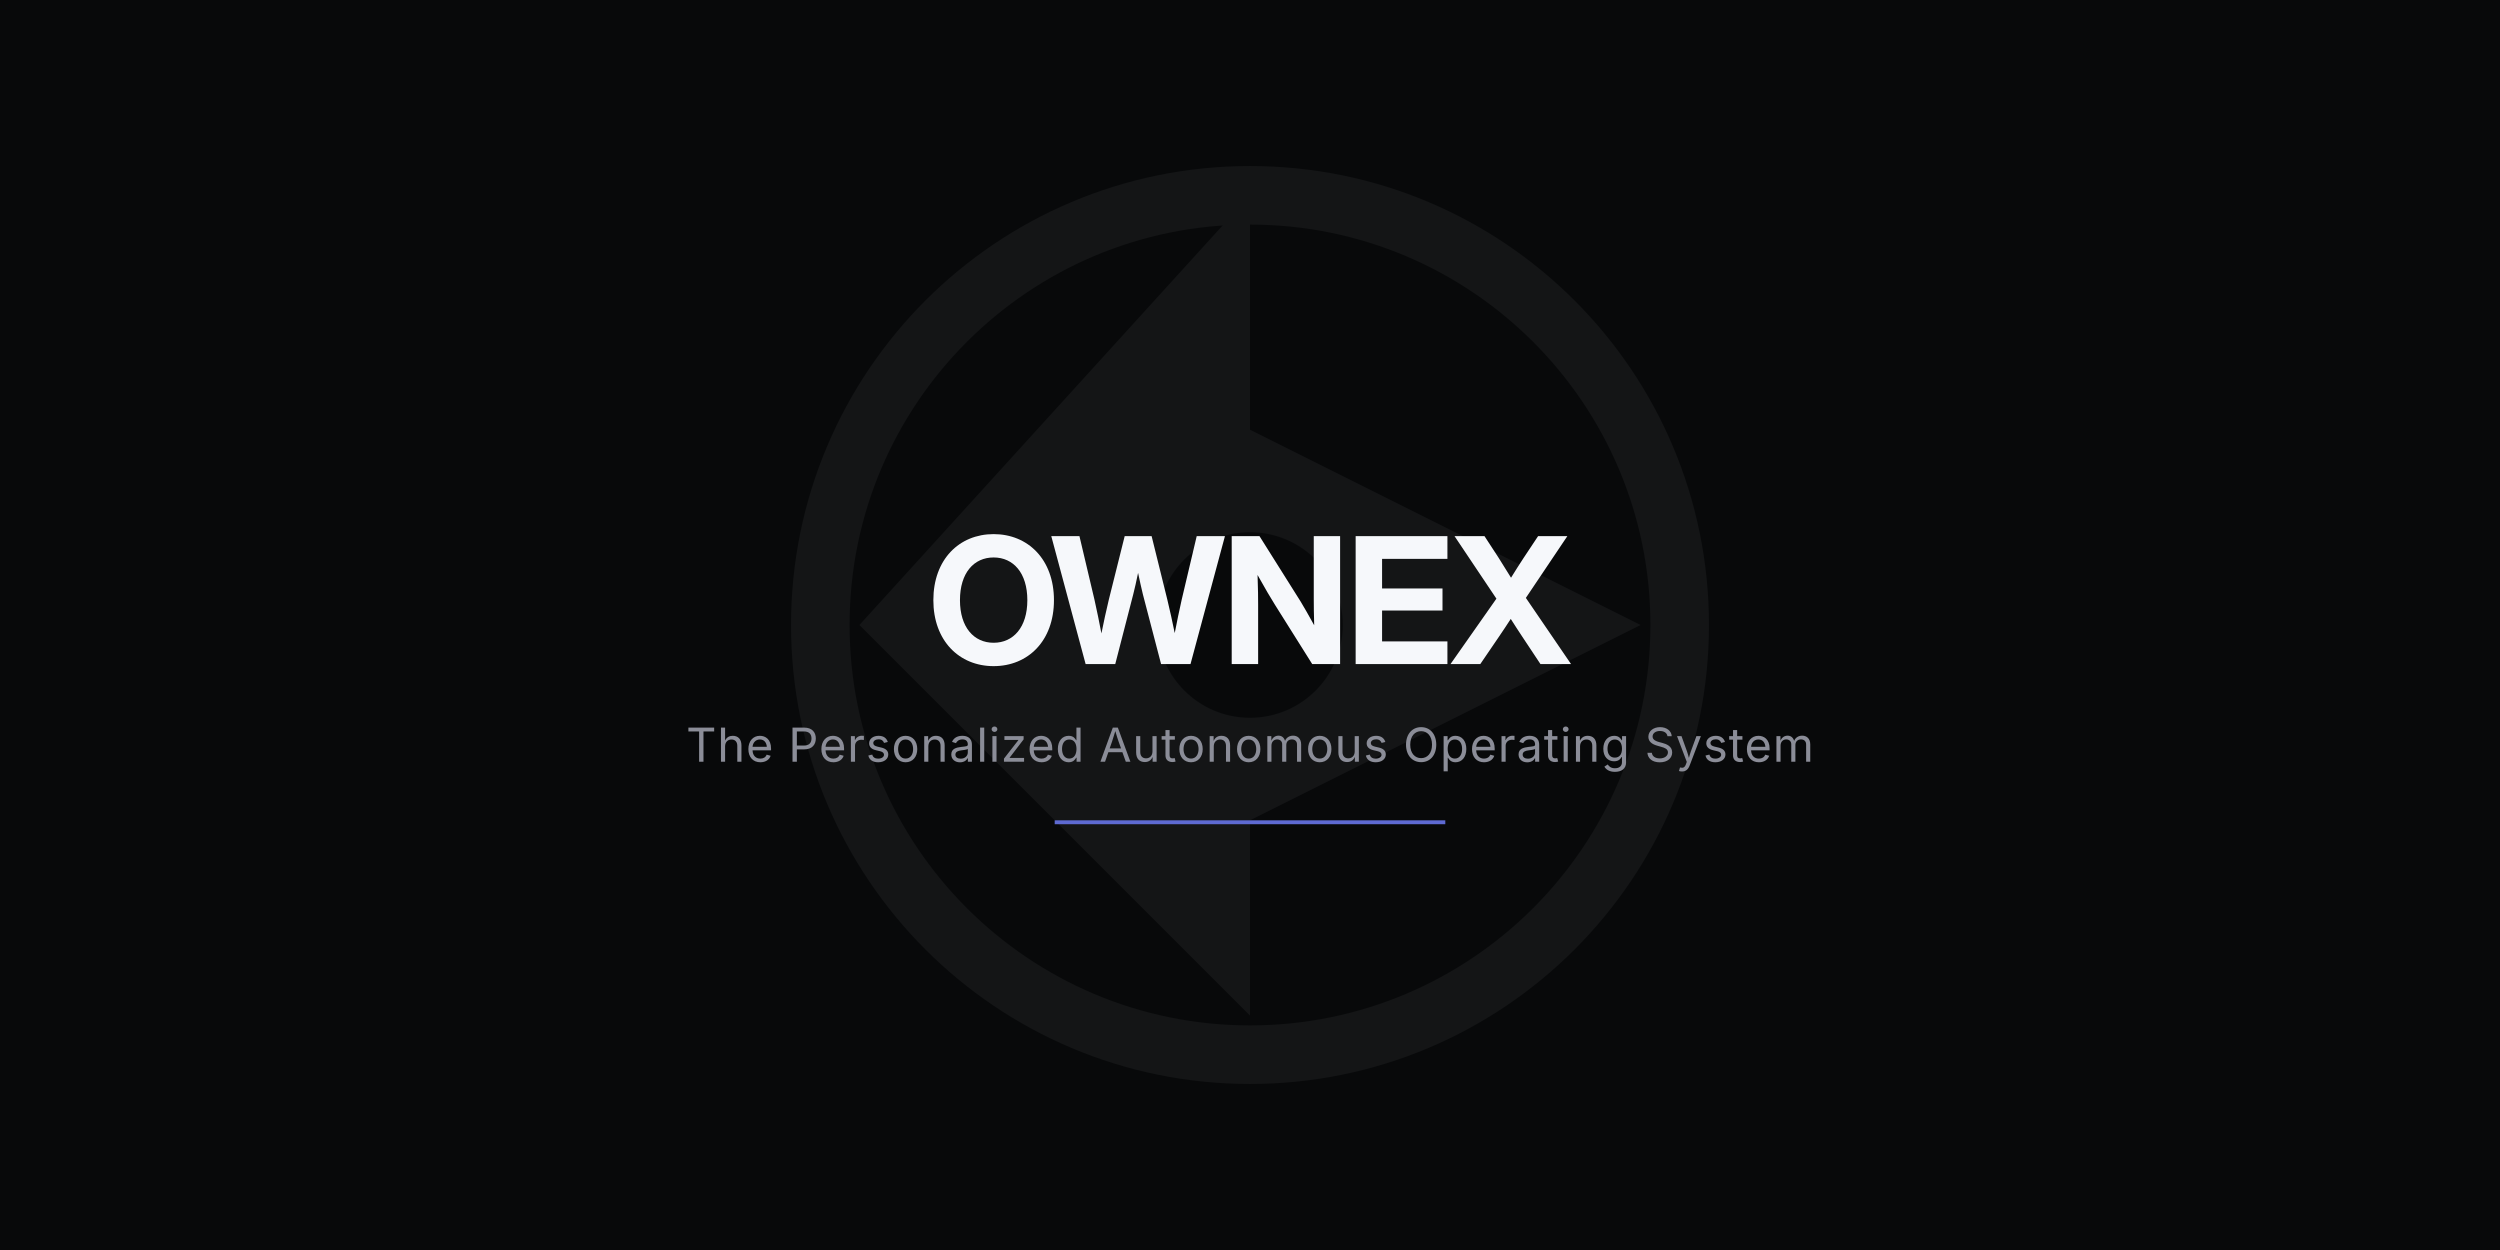
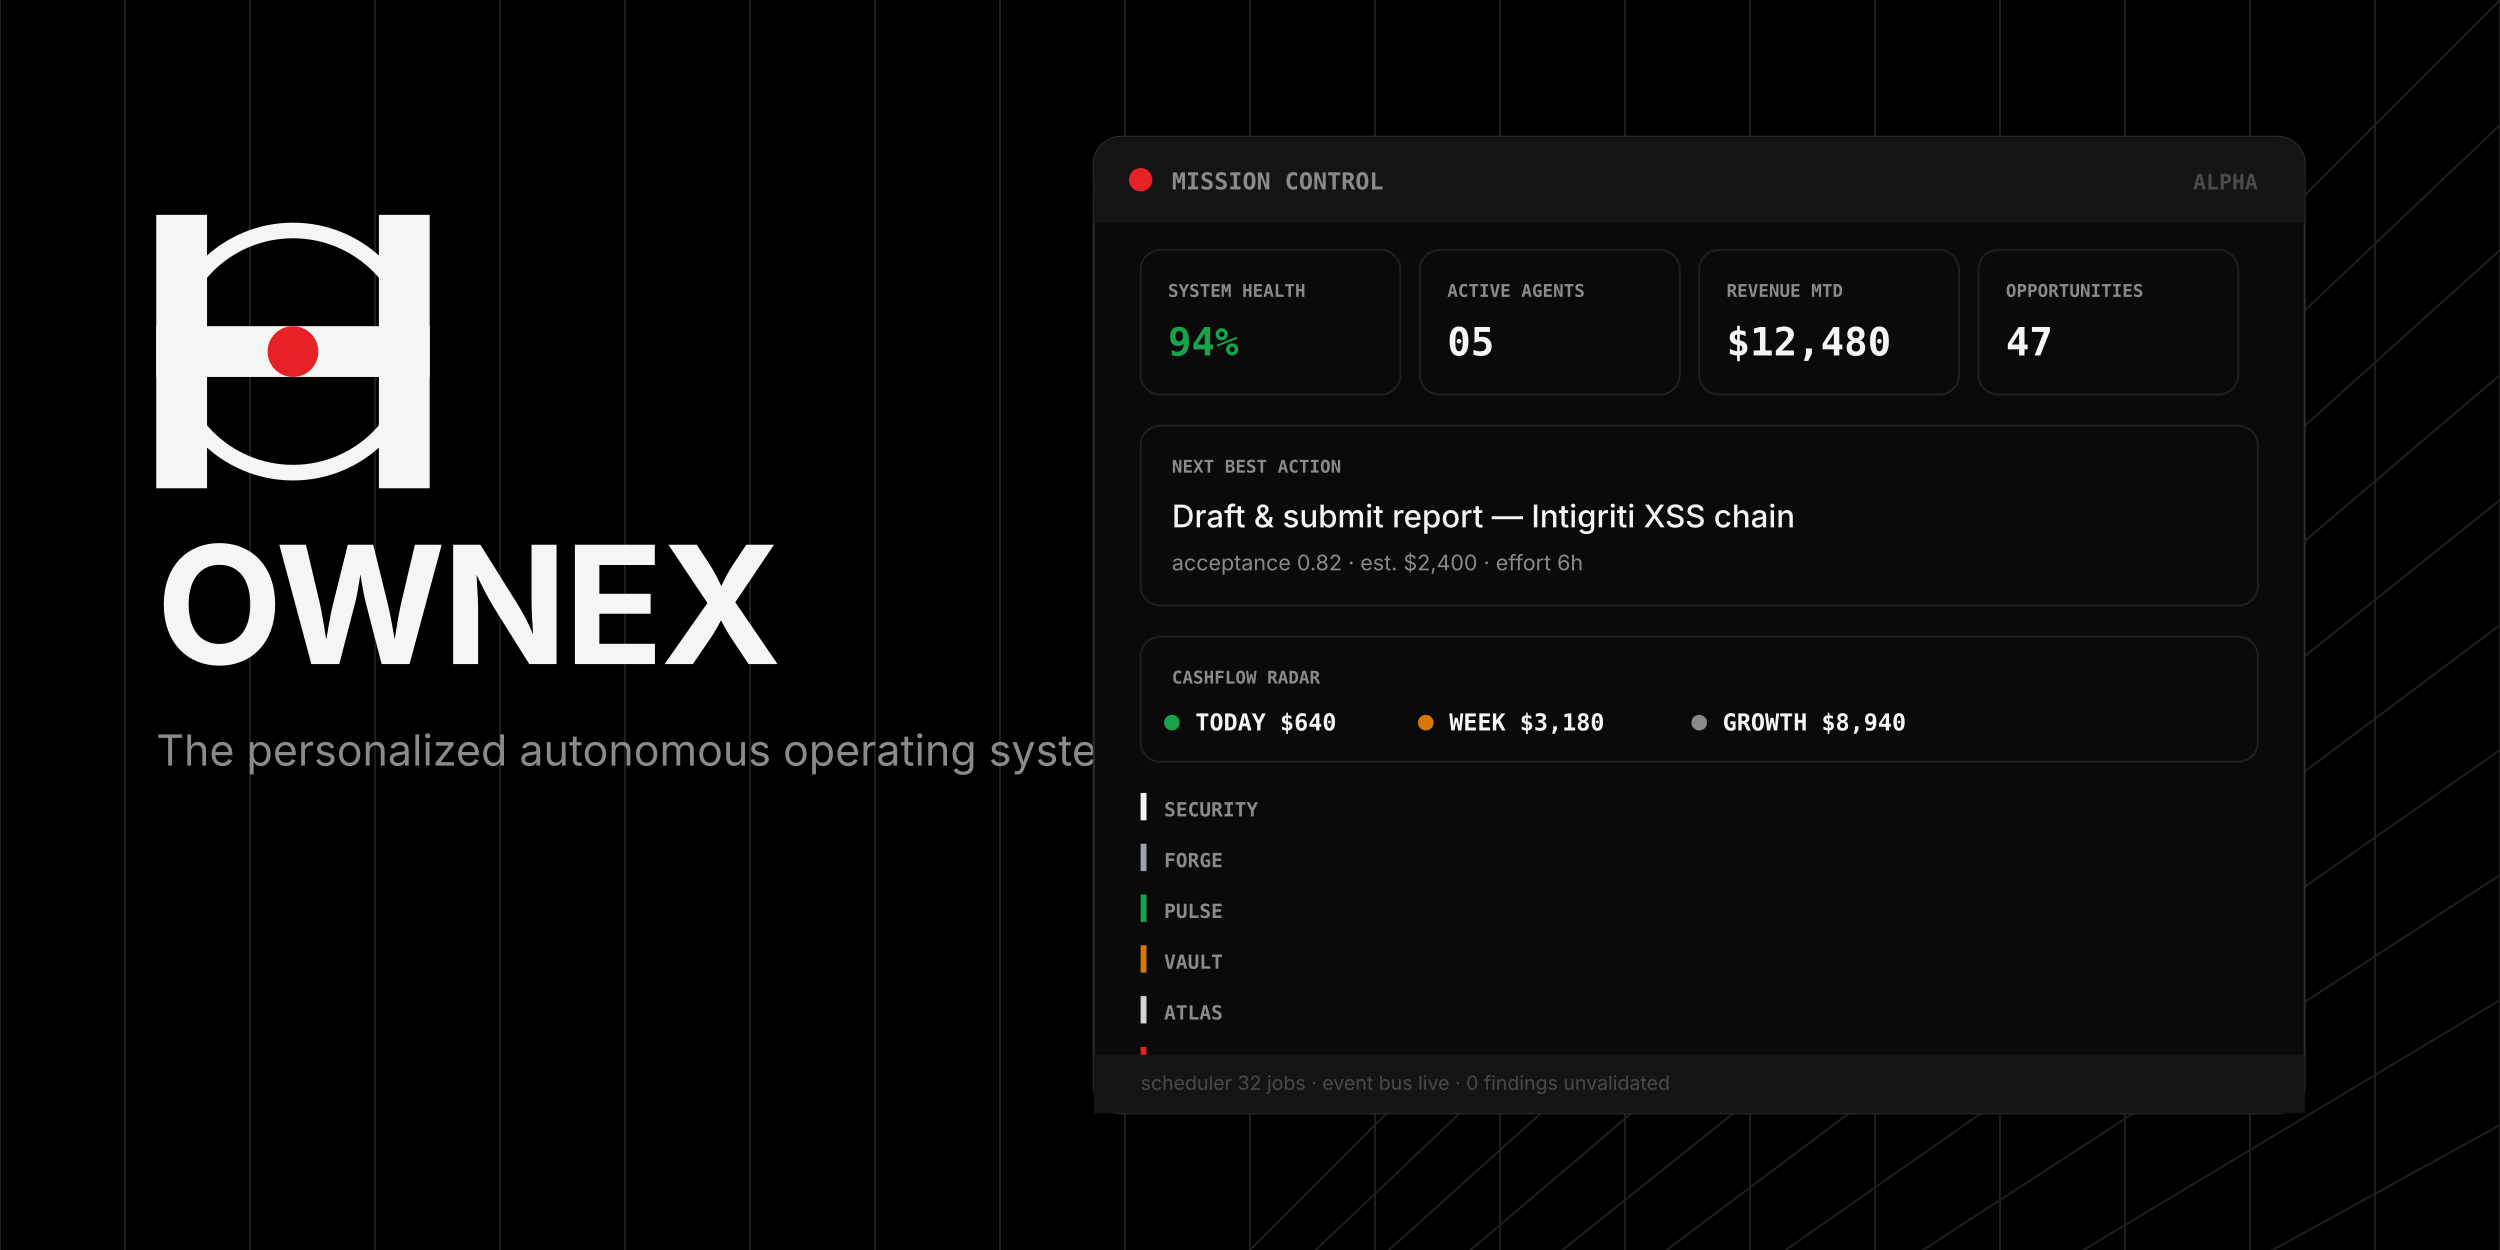
- <svg xmlns="http://www.w3.org/2000/svg" width="1280" height="640" viewBox="0 0 1280 640" fill="none">
-   <rect width="1280" height="640" fill="#08090A" />
-   <g opacity="0.05">
-     <circle cx="640" cy="320" r="220" stroke="#F6F8FB" stroke-width="30" fill="none" />
-     <path d="M640 100 L640 220 L840 320 L640 420 L640 520 L440 320 L640 100 Z" fill="#F6F8FB" />
-     <circle cx="640" cy="320" r="55" fill="#08090A" stroke="#F6F8FB" stroke-width="15" />
+ <svg xmlns="http://www.w3.org/2000/svg" width="1280" height="640" viewBox="0 0 1280 640">
+   <rect x="0" y="0" width="1280" height="640" rx="0" fill="#000000" />
+   <line x1="0" y1="0" x2="0" y2="640" stroke="#1f1f1f" stroke-width="1" />
+   <line x1="64" y1="0" x2="64" y2="640" stroke="#1f1f1f" stroke-width="1" />
+   <line x1="128" y1="0" x2="128" y2="640" stroke="#1f1f1f" stroke-width="1" />
+   <line x1="192" y1="0" x2="192" y2="640" stroke="#1f1f1f" stroke-width="1" />
+   <line x1="256" y1="0" x2="256" y2="640" stroke="#1f1f1f" stroke-width="1" />
+   <line x1="320" y1="0" x2="320" y2="640" stroke="#1f1f1f" stroke-width="1" />
+   <line x1="384" y1="0" x2="384" y2="640" stroke="#1f1f1f" stroke-width="1" />
+   <line x1="448" y1="0" x2="448" y2="640" stroke="#1f1f1f" stroke-width="1" />
+   <line x1="512" y1="0" x2="512" y2="640" stroke="#1f1f1f" stroke-width="1" />
+   <line x1="576" y1="0" x2="576" y2="640" stroke="#1f1f1f" stroke-width="1" />
+   <line x1="640" y1="0" x2="640" y2="640" stroke="#1f1f1f" stroke-width="1" />
+   <line x1="704" y1="0" x2="704" y2="640" stroke="#1f1f1f" stroke-width="1" />
+   <line x1="768" y1="0" x2="768" y2="640" stroke="#1f1f1f" stroke-width="1" />
+   <line x1="832" y1="0" x2="832" y2="640" stroke="#1f1f1f" stroke-width="1" />
+   <line x1="896" y1="0" x2="896" y2="640" stroke="#1f1f1f" stroke-width="1" />
+   <line x1="960" y1="0" x2="960" y2="640" stroke="#1f1f1f" stroke-width="1" />
+   <line x1="1024" y1="0" x2="1024" y2="640" stroke="#1f1f1f" stroke-width="1" />
+   <line x1="1088" y1="0" x2="1088" y2="640" stroke="#1f1f1f" stroke-width="1" />
+   <line x1="1152" y1="0" x2="1152" y2="640" stroke="#1f1f1f" stroke-width="1" />
+   <line x1="1216" y1="0" x2="1216" y2="640" stroke="#1f1f1f" stroke-width="1" />
+   <line x1="1280" y1="0" x2="1280" y2="640" stroke="#1f1f1f" stroke-width="1" />
+   <line x1="0" y1="1280" x2="1280" y2="0" stroke="#1f1f1f" stroke-width="1" />
+   <line x1="0" y1="1280" x2="1280" y2="64" stroke="#1f1f1f" stroke-width="1" />
+   <line x1="0" y1="1280" x2="1280" y2="128" stroke="#1f1f1f" stroke-width="1" />
+   <line x1="0" y1="1280" x2="1280" y2="192" stroke="#1f1f1f" stroke-width="1" />
+   <line x1="0" y1="1280" x2="1280" y2="256" stroke="#1f1f1f" stroke-width="1" />
+   <line x1="0" y1="1280" x2="1280" y2="320" stroke="#1f1f1f" stroke-width="1" />
+   <line x1="0" y1="1280" x2="1280" y2="384" stroke="#1f1f1f" stroke-width="1" />
+   <line x1="0" y1="1280" x2="1280" y2="448" stroke="#1f1f1f" stroke-width="1" />
+   <line x1="0" y1="1280" x2="1280" y2="512" stroke="#1f1f1f" stroke-width="1" />
+   <line x1="0" y1="1280" x2="1280" y2="576" stroke="#1f1f1f" stroke-width="1" />
+   <line x1="0" y1="1280" x2="1280" y2="640" stroke="#1f1f1f" stroke-width="1" />
+   <g transform="translate(80,110)">
+     <rect x="0" y="0" width="26" height="140" rx="0" fill="#f5f5f5" />
+     <rect x="114" y="0" width="26" height="140" rx="0" fill="#f5f5f5" />
+     <rect x="0" y="57" width="140" height="26" rx="0" fill="#f5f5f5" />
+     <circle cx="70" cy="70" r="62" fill="none" stroke="#f5f5f5" stroke-width="8" />
+     <circle cx="70" cy="70" r="13" fill="#e82127" />
  </g>
-   <g transform="translate(640, 320)">
-     <text x="0" y="20" text-anchor="middle" font-family="'Inter Display', 'Inter', system-ui, sans-serif" font-weight="700" font-size="90" letter-spacing="-0.02em" fill="#F6F8FB">OWNEX</text>
-     <text x="0" y="70" text-anchor="middle" font-family="'Inter', system-ui, sans-serif" font-weight="400" font-size="24" letter-spacing="0.02em" fill="#8B8D98">The Personalized Autonomous Operating System</text>
-     <rect x="-100" y="100" width="200" height="2" fill="#5E6AD2" />
-   </g>
+   <text x="80" y="340" font-family="'Inter','DM Sans',system-ui,sans-serif" font-size="84" font-weight="700" fill="#f5f5f5" text-anchor="start" letter-spacing="-0.02em">OWNEX</text>
+   <text x="80" y="392" font-family="'Inter','DM Sans',system-ui,sans-serif" font-size="22" font-weight="400" fill="#8a8a8a" text-anchor="start" letter-spacing="0">The personalized autonomous operating system</text>
+   <rect x="560" y="70" width="620" height="500" rx="14" fill="#0a0a0a" stroke="#2e2e2e" stroke-width="1" />
+   <rect x="560" y="70" width="620" height="44" rx="14" fill="#141414" />
+   <rect x="560" y="92" width="620" height="22" rx="0" fill="#141414" />
+   <circle cx="584" cy="92" r="6" fill="#e82127" />
+   <text x="600" y="97" font-family="'JetBrains Mono','Fira Code',ui-monospace,monospace" font-size="12" font-weight="600" fill="#8a8a8a" text-anchor="start" letter-spacing="0">MISSION CONTROL</text>
+   <text x="1156" y="97" font-family="'JetBrains Mono','Fira Code',ui-monospace,monospace" font-size="11" font-weight="600" fill="#4a4a4a" text-anchor="end" letter-spacing="0">ALPHA</text>
+   <rect x="584" y="128" width="133" height="74" rx="10" fill="#0a0a0a" stroke="#1f1f1f" stroke-width="1" />
+   <text x="598" y="152" font-family="'JetBrains Mono','Fira Code',ui-monospace,monospace" font-size="9" font-weight="600" fill="#8a8a8a" text-anchor="start" letter-spacing="0">SYSTEM HEALTH</text>
+   <text x="598" y="182" font-family="'JetBrains Mono','Fira Code',ui-monospace,monospace" font-size="20" font-weight="700" fill="#16a34a" text-anchor="start" letter-spacing="0">94%</text>
+   <rect x="727" y="128" width="133" height="74" rx="10" fill="#0a0a0a" stroke="#1f1f1f" stroke-width="1" />
+   <text x="741" y="152" font-family="'JetBrains Mono','Fira Code',ui-monospace,monospace" font-size="9" font-weight="600" fill="#8a8a8a" text-anchor="start" letter-spacing="0">ACTIVE AGENTS</text>
+   <text x="741" y="182" font-family="'JetBrains Mono','Fira Code',ui-monospace,monospace" font-size="20" font-weight="700" fill="#f5f5f5" text-anchor="start" letter-spacing="0">05</text>
+   <rect x="870" y="128" width="133" height="74" rx="10" fill="#0a0a0a" stroke="#1f1f1f" stroke-width="1" />
+   <text x="884" y="152" font-family="'JetBrains Mono','Fira Code',ui-monospace,monospace" font-size="9" font-weight="600" fill="#8a8a8a" text-anchor="start" letter-spacing="0">REVENUE MTD</text>
+   <text x="884" y="182" font-family="'JetBrains Mono','Fira Code',ui-monospace,monospace" font-size="20" font-weight="700" fill="#f5f5f5" text-anchor="start" letter-spacing="0">$12,480</text>
+   <rect x="1013" y="128" width="133" height="74" rx="10" fill="#0a0a0a" stroke="#1f1f1f" stroke-width="1" />
+   <text x="1027" y="152" font-family="'JetBrains Mono','Fira Code',ui-monospace,monospace" font-size="9" font-weight="600" fill="#8a8a8a" text-anchor="start" letter-spacing="0">OPPORTUNITIES</text>
+   <text x="1027" y="182" font-family="'JetBrains Mono','Fira Code',ui-monospace,monospace" font-size="20" font-weight="700" fill="#f5f5f5" text-anchor="start" letter-spacing="0">47</text>
+   <rect x="584" y="218" width="572" height="92" rx="10" fill="#0a0a0a" stroke="#1f1f1f" stroke-width="1" />
+   <text x="600" y="242" font-family="'JetBrains Mono','Fira Code',ui-monospace,monospace" font-size="9" font-weight="600" fill="#8a8a8a" text-anchor="start" letter-spacing="0">NEXT BEST ACTION</text>
+   <text x="600" y="270" font-family="'Inter','DM Sans',system-ui,sans-serif" font-size="16" font-weight="500" fill="#f5f5f5" text-anchor="start" letter-spacing="0">Draft &amp; submit report — Intigriti XSS chain</text>
+   <text x="600" y="292" font-family="'Inter','DM Sans',system-ui,sans-serif" font-size="11" font-weight="'JetBrains Mono','Fira Code',ui-monospace,monospace" fill="#8a8a8a" text-anchor="start" letter-spacing="0">acceptance 0.82  ·  est. $2,400  ·  effort 6h</text>
+   <rect x="584" y="326" width="572" height="64" rx="10" fill="#0a0a0a" stroke="#1f1f1f" stroke-width="1" />
+   <text x="600" y="350" font-family="'JetBrains Mono','Fira Code',ui-monospace,monospace" font-size="9" font-weight="600" fill="#8a8a8a" text-anchor="start" letter-spacing="0">CASHFLOW RADAR</text>
+   <circle cx="600" cy="370" r="4" fill="#16a34a" />
+   <text x="612" y="374" font-family="'JetBrains Mono','Fira Code',ui-monospace,monospace" font-size="12" font-weight="600" fill="#f5f5f5" text-anchor="start" letter-spacing="0">TODAY  $640</text>
+   <circle cx="730" cy="370" r="4" fill="#d97706" />
+   <text x="742" y="374" font-family="'JetBrains Mono','Fira Code',ui-monospace,monospace" font-size="12" font-weight="600" fill="#f5f5f5" text-anchor="start" letter-spacing="0">WEEK  $3,180</text>
+   <circle cx="870" cy="370" r="4" fill="#8a8a8a" />
+   <text x="882" y="374" font-family="'JetBrains Mono','Fira Code',ui-monospace,monospace" font-size="12" font-weight="600" fill="#f5f5f5" text-anchor="start" letter-spacing="0">GROWTH  $8,940</text>
+   <rect x="584" y="406" width="3" height="14" rx="0" fill="#f5f5f5" />
+   <text x="596" y="418" font-family="'JetBrains Mono','Fira Code',ui-monospace,monospace" font-size="10" font-weight="600" fill="#8a8a8a" text-anchor="start" letter-spacing="0">SECURITY</text>
+   <rect x="584" y="432" width="3" height="14" rx="0" fill="#9ca3af" />
+   <text x="596" y="444" font-family="'JetBrains Mono','Fira Code',ui-monospace,monospace" font-size="10" font-weight="600" fill="#8a8a8a" text-anchor="start" letter-spacing="0">FORGE</text>
+   <rect x="584" y="458" width="3" height="14" rx="0" fill="#16a34a" />
+   <text x="596" y="470" font-family="'JetBrains Mono','Fira Code',ui-monospace,monospace" font-size="10" font-weight="600" fill="#8a8a8a" text-anchor="start" letter-spacing="0">PULSE</text>
+   <rect x="584" y="484" width="3" height="14" rx="0" fill="#d97706" />
+   <text x="596" y="496" font-family="'JetBrains Mono','Fira Code',ui-monospace,monospace" font-size="10" font-weight="600" fill="#8a8a8a" text-anchor="start" letter-spacing="0">VAULT</text>
+   <rect x="584" y="510" width="3" height="14" rx="0" fill="#d4d4d8" />
+   <text x="596" y="522" font-family="'JetBrains Mono','Fira Code',ui-monospace,monospace" font-size="10" font-weight="600" fill="#8a8a8a" text-anchor="start" letter-spacing="0">ATLAS</text>
+   <rect x="584" y="536" width="3" height="14" rx="0" fill="#e82127" />
+   <text x="596" y="548" font-family="'JetBrains Mono','Fira Code',ui-monospace,monospace" font-size="10" font-weight="600" fill="#8a8a8a" text-anchor="start" letter-spacing="0">ODYSSEY</text>
+   <rect x="560" y="540" width="620" height="30" rx="0" fill="#141414" />
+   <text x="584" y="558" font-family="'Inter','DM Sans',system-ui,sans-serif" font-size="10" font-weight="'JetBrains Mono','Fira Code',ui-monospace,monospace" fill="#4a4a4a" text-anchor="start" letter-spacing="0">scheduler 32 jobs · event bus live · 0 findings unvalidated</text>
</svg>
